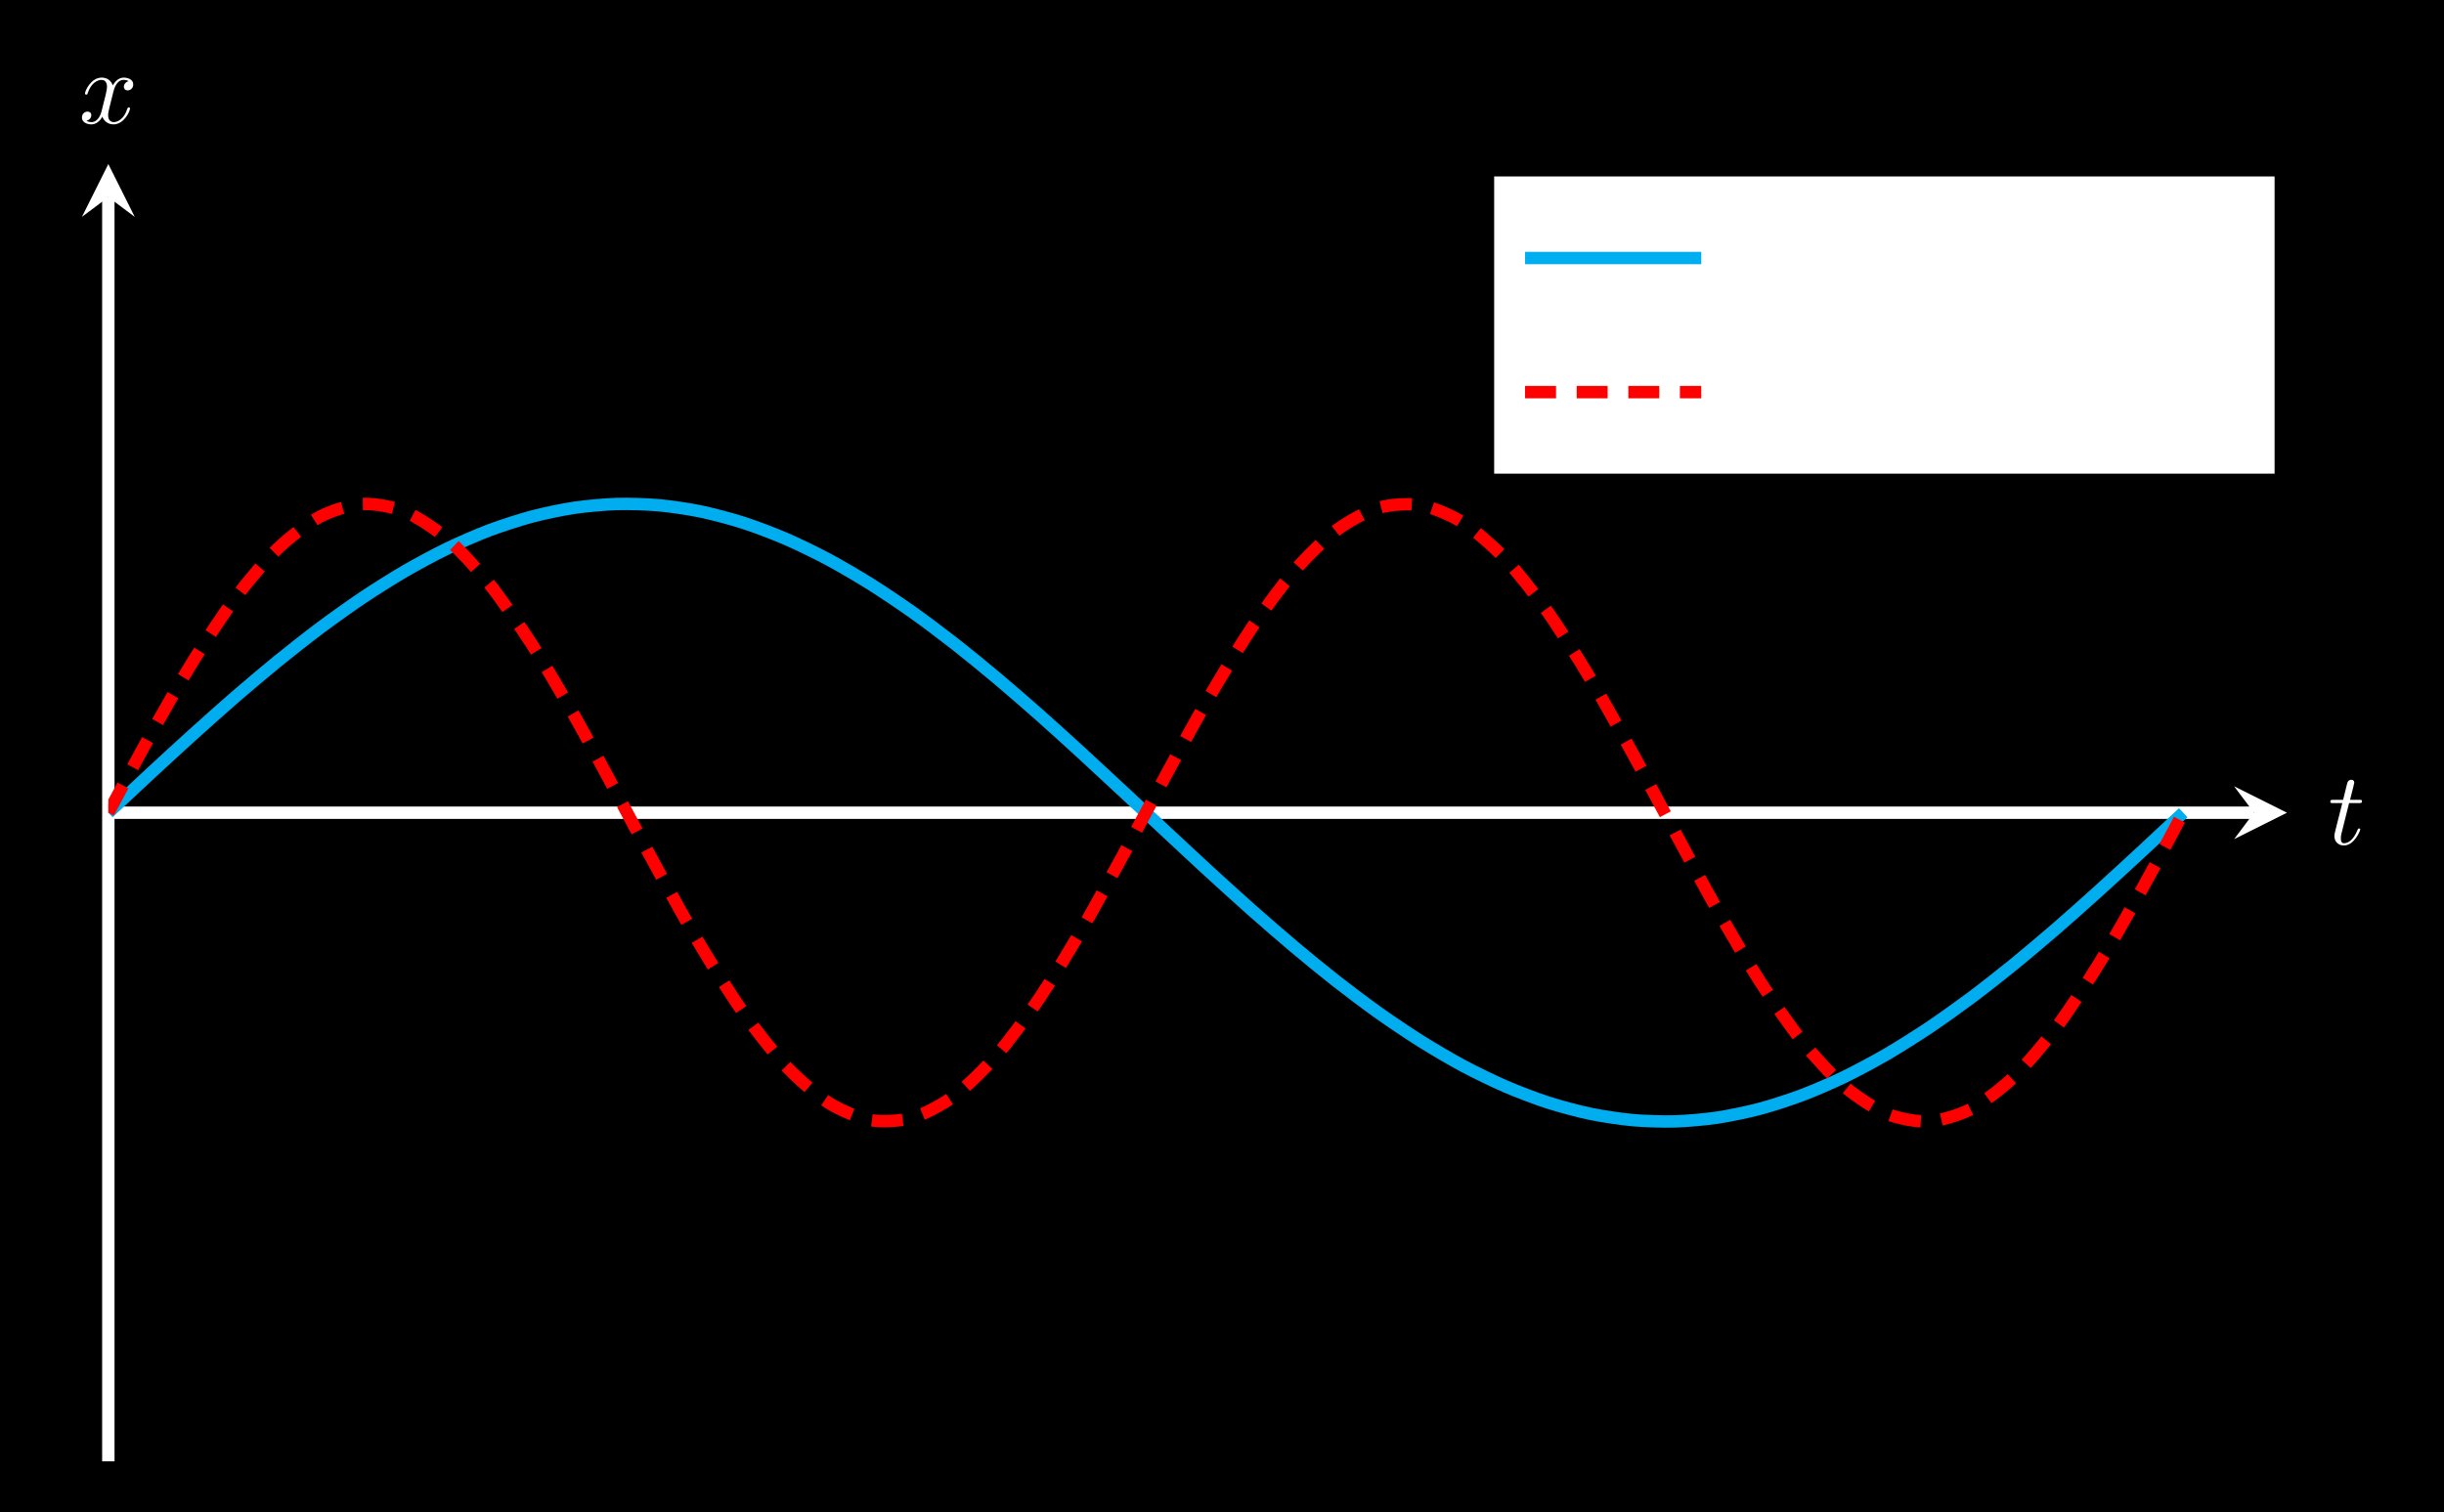
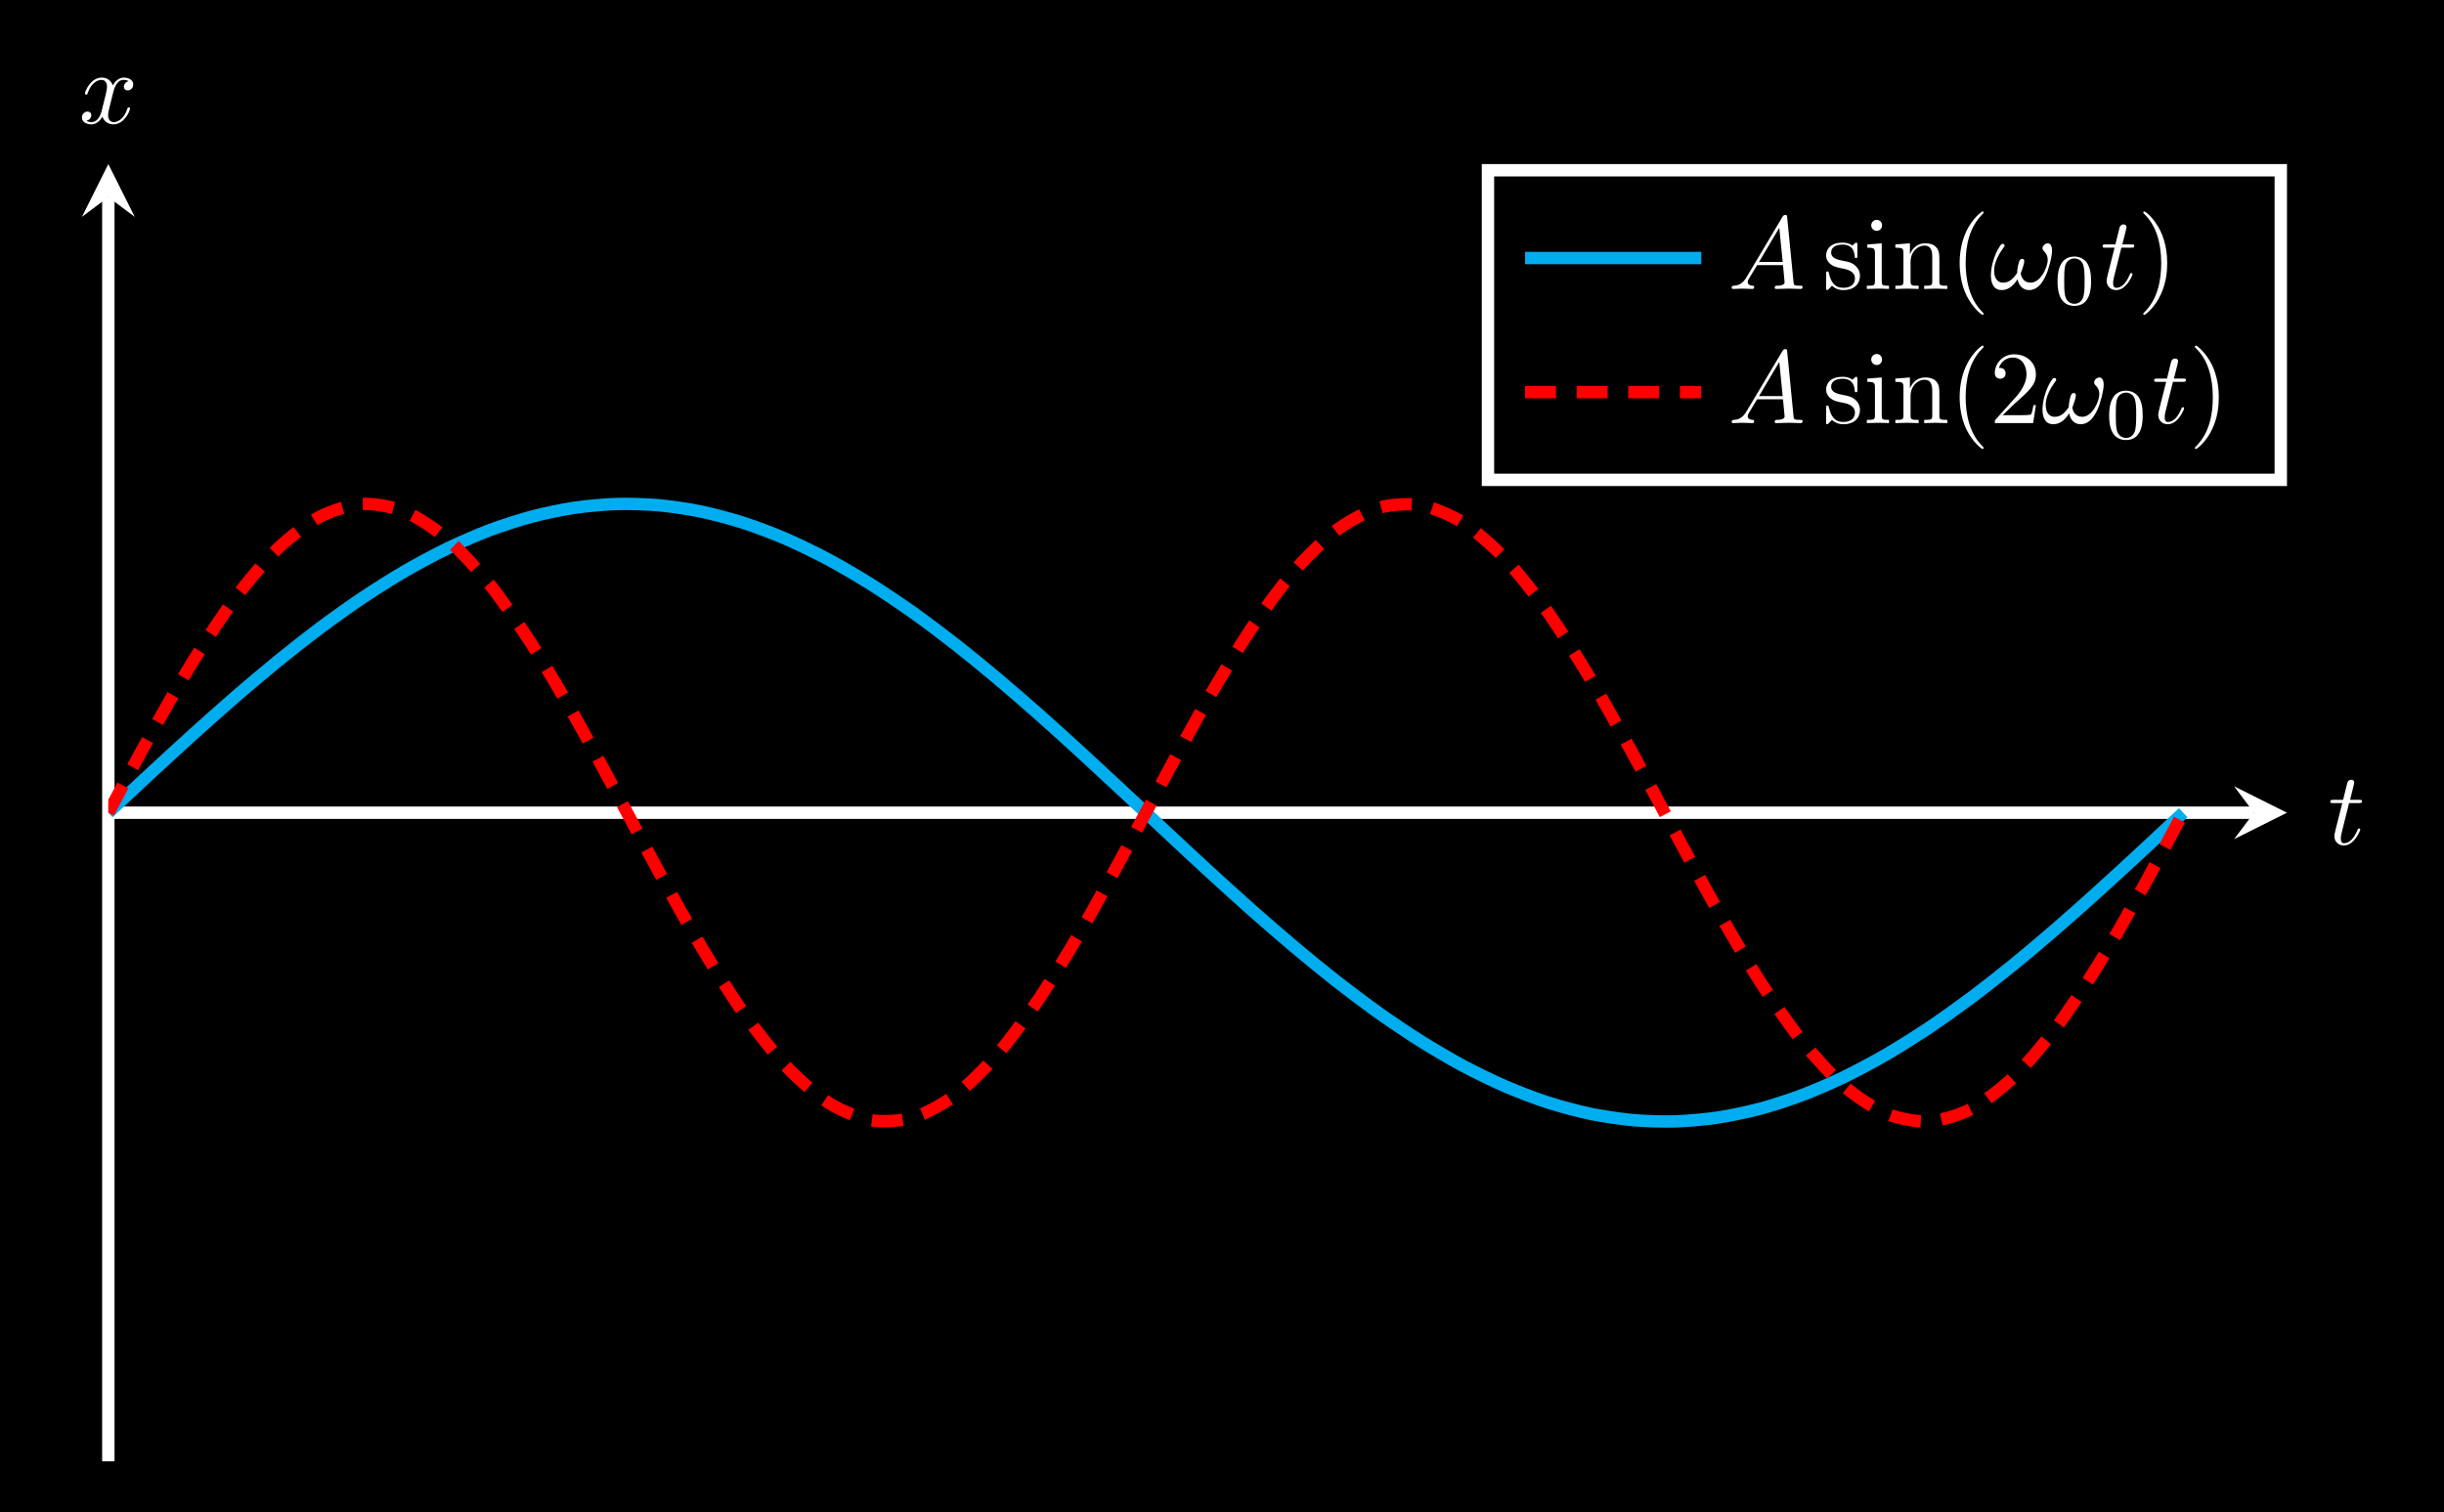
<svg xmlns="http://www.w3.org/2000/svg" xmlns:xlink="http://www.w3.org/1999/xlink" width="235.906pt" height="145.973pt" viewBox="0 0 235.906 145.973" version="1.1">
  <defs>
    <g>
      <symbol overflow="visible" id="glyph0-0">
        <path style="stroke:none;" d="" />
      </symbol>
      <symbol overflow="visible" id="glyph0-1">
        <path style="stroke:none;" d="M 2.047 -3.984 L 2.984 -3.984 C 3.188 -3.984 3.297 -3.984 3.297 -4.188 C 3.297 -4.297 3.188 -4.297 3.016 -4.297 L 2.141 -4.297 C 2.5 -5.719 2.547 -5.906 2.547 -5.969 C 2.547 -6.141 2.422 -6.234 2.25 -6.234 C 2.219 -6.234 1.938 -6.234 1.859 -5.875 L 1.469 -4.297 L 0.531 -4.297 C 0.328 -4.297 0.234 -4.297 0.234 -4.109 C 0.234 -3.984 0.312 -3.984 0.516 -3.984 L 1.391 -3.984 C 0.672 -1.156 0.625 -0.984 0.625 -0.812 C 0.625 -0.266 1 0.109 1.547 0.109 C 2.562 0.109 3.125 -1.344 3.125 -1.422 C 3.125 -1.531 3.047 -1.531 3.016 -1.531 C 2.922 -1.531 2.906 -1.5 2.859 -1.391 C 2.438 -0.344 1.906 -0.109 1.562 -0.109 C 1.359 -0.109 1.25 -0.234 1.25 -0.562 C 1.25 -0.812 1.281 -0.875 1.312 -1.047 Z M 2.047 -3.984 " />
      </symbol>
      <symbol overflow="visible" id="glyph0-2">
        <path style="stroke:none;" d="M 3.328 -3.016 C 3.391 -3.266 3.625 -4.188 4.312 -4.188 C 4.359 -4.188 4.609 -4.188 4.812 -4.062 C 4.531 -4 4.344 -3.766 4.344 -3.516 C 4.344 -3.359 4.453 -3.172 4.719 -3.172 C 4.938 -3.172 5.25 -3.344 5.25 -3.75 C 5.25 -4.266 4.672 -4.406 4.328 -4.406 C 3.75 -4.406 3.406 -3.875 3.281 -3.656 C 3.031 -4.312 2.5 -4.406 2.203 -4.406 C 1.172 -4.406 0.594 -3.125 0.594 -2.875 C 0.594 -2.766 0.703 -2.766 0.719 -2.766 C 0.797 -2.766 0.828 -2.797 0.844 -2.875 C 1.188 -3.938 1.844 -4.188 2.188 -4.188 C 2.375 -4.188 2.719 -4.094 2.719 -3.516 C 2.719 -3.203 2.547 -2.547 2.188 -1.141 C 2.031 -0.531 1.672 -0.109 1.234 -0.109 C 1.172 -0.109 0.953 -0.109 0.734 -0.234 C 0.984 -0.297 1.203 -0.5 1.203 -0.781 C 1.203 -1.047 0.984 -1.125 0.844 -1.125 C 0.531 -1.125 0.297 -0.875 0.297 -0.547 C 0.297 -0.094 0.781 0.109 1.219 0.109 C 1.891 0.109 2.25 -0.594 2.266 -0.641 C 2.391 -0.281 2.75 0.109 3.344 0.109 C 4.375 0.109 4.938 -1.172 4.938 -1.422 C 4.938 -1.531 4.859 -1.531 4.828 -1.531 C 4.734 -1.531 4.719 -1.484 4.688 -1.422 C 4.359 -0.344 3.688 -0.109 3.375 -0.109 C 2.984 -0.109 2.828 -0.422 2.828 -0.766 C 2.828 -0.984 2.875 -1.203 2.984 -1.641 Z M 3.328 -3.016 " />
      </symbol>
      <symbol overflow="visible" id="glyph0-3">
        <path style="stroke:none;" d="M 1.781 -1.141 C 1.391 -0.484 1 -0.344 0.562 -0.312 C 0.438 -0.297 0.344 -0.297 0.344 -0.109 C 0.344 -0.047 0.406 0 0.484 0 C 0.75 0 1.062 -0.031 1.328 -0.031 C 1.672 -0.031 2.016 0 2.328 0 C 2.391 0 2.516 0 2.516 -0.188 C 2.516 -0.297 2.438 -0.312 2.359 -0.312 C 2.141 -0.328 1.891 -0.406 1.891 -0.656 C 1.891 -0.781 1.953 -0.891 2.031 -1.031 L 2.797 -2.297 L 5.297 -2.297 C 5.312 -2.094 5.453 -0.734 5.453 -0.641 C 5.453 -0.344 4.938 -0.312 4.734 -0.312 C 4.594 -0.312 4.5 -0.312 4.5 -0.109 C 4.5 0 4.609 0 4.641 0 C 5.047 0 5.469 -0.031 5.875 -0.031 C 6.125 -0.031 6.766 0 7.016 0 C 7.062 0 7.188 0 7.188 -0.203 C 7.188 -0.312 7.094 -0.312 6.953 -0.312 C 6.344 -0.312 6.344 -0.375 6.312 -0.672 L 5.703 -6.891 C 5.688 -7.094 5.688 -7.141 5.516 -7.141 C 5.359 -7.141 5.312 -7.062 5.25 -6.969 Z M 2.984 -2.609 L 4.938 -5.906 L 5.266 -2.609 Z M 2.984 -2.609 " />
      </symbol>
      <symbol overflow="visible" id="glyph0-4">
        <path style="stroke:none;" d="M 6.031 -3.703 C 6.031 -4.156 5.859 -4.406 5.625 -4.406 C 5.375 -4.406 5.109 -4.172 5.109 -3.938 C 5.109 -3.844 5.156 -3.734 5.25 -3.641 C 5.422 -3.484 5.609 -3.219 5.609 -2.797 C 5.609 -2.406 5.406 -1.828 5.109 -1.375 C 4.812 -0.953 4.438 -0.609 3.969 -0.609 C 3.406 -0.609 3.094 -0.969 3 -1.5 C 3.109 -1.766 3.344 -2.406 3.344 -2.688 C 3.344 -2.797 3.297 -2.906 3.156 -2.906 C 3.078 -2.906 2.969 -2.875 2.891 -2.734 C 2.781 -2.531 2.656 -1.891 2.656 -1.531 C 2.328 -1.062 1.938 -0.609 1.312 -0.609 C 0.641 -0.609 0.438 -1.203 0.438 -1.75 C 0.438 -3 1.453 -4.047 1.453 -4.172 C 1.453 -4.281 1.375 -4.359 1.266 -4.359 C 1.141 -4.359 1.062 -4.234 1 -4.141 C 0.5 -3.406 0.125 -2.219 0.125 -1.312 C 0.125 -0.625 0.344 0.109 1.172 0.109 C 1.875 0.109 2.344 -0.391 2.703 -0.938 C 2.797 -0.359 3.188 0.109 3.797 0.109 C 4.578 0.109 5.047 -0.5 5.406 -1.25 C 5.656 -1.734 6.031 -3.094 6.031 -3.703 Z M 6.031 -3.703 " />
      </symbol>
      <symbol overflow="visible" id="glyph1-0">
        <path style="stroke:none;" d="" />
      </symbol>
      <symbol overflow="visible" id="glyph1-1">
        <path style="stroke:none;" d="M 2.078 -1.938 C 2.297 -1.891 3.109 -1.734 3.109 -1.016 C 3.109 -0.516 2.766 -0.109 1.984 -0.109 C 1.141 -0.109 0.781 -0.672 0.594 -1.531 C 0.562 -1.656 0.562 -1.688 0.453 -1.688 C 0.328 -1.688 0.328 -1.625 0.328 -1.453 L 0.328 -0.125 C 0.328 0.047 0.328 0.109 0.438 0.109 C 0.484 0.109 0.5 0.094 0.688 -0.094 C 0.703 -0.109 0.703 -0.125 0.891 -0.312 C 1.328 0.094 1.781 0.109 1.984 0.109 C 3.125 0.109 3.594 -0.562 3.594 -1.281 C 3.594 -1.797 3.297 -2.109 3.172 -2.219 C 2.844 -2.547 2.453 -2.625 2.031 -2.703 C 1.469 -2.812 0.812 -2.938 0.812 -3.516 C 0.812 -3.875 1.062 -4.281 1.922 -4.281 C 3.016 -4.281 3.078 -3.375 3.094 -3.078 C 3.094 -2.984 3.188 -2.984 3.203 -2.984 C 3.344 -2.984 3.344 -3.031 3.344 -3.219 L 3.344 -4.234 C 3.344 -4.391 3.344 -4.469 3.234 -4.469 C 3.188 -4.469 3.156 -4.469 3.031 -4.344 C 3 -4.312 2.906 -4.219 2.859 -4.188 C 2.484 -4.469 2.078 -4.469 1.922 -4.469 C 0.703 -4.469 0.328 -3.797 0.328 -3.234 C 0.328 -2.891 0.484 -2.609 0.75 -2.391 C 1.078 -2.141 1.359 -2.078 2.078 -1.938 Z M 2.078 -1.938 " />
      </symbol>
      <symbol overflow="visible" id="glyph1-2">
        <path style="stroke:none;" d="M 1.766 -4.406 L 0.375 -4.297 L 0.375 -3.984 C 1.016 -3.984 1.109 -3.922 1.109 -3.438 L 1.109 -0.75 C 1.109 -0.312 1 -0.312 0.328 -0.312 L 0.328 0 C 0.641 -0.016 1.188 -0.031 1.422 -0.031 C 1.781 -0.031 2.125 -0.016 2.469 0 L 2.469 -0.312 C 1.797 -0.312 1.766 -0.359 1.766 -0.75 Z M 1.797 -6.141 C 1.797 -6.453 1.562 -6.672 1.281 -6.672 C 0.969 -6.672 0.75 -6.406 0.75 -6.141 C 0.75 -5.875 0.969 -5.609 1.281 -5.609 C 1.562 -5.609 1.797 -5.828 1.797 -6.141 Z M 1.797 -6.141 " />
      </symbol>
      <symbol overflow="visible" id="glyph1-3">
        <path style="stroke:none;" d="M 1.094 -3.422 L 1.094 -0.75 C 1.094 -0.312 0.984 -0.312 0.312 -0.312 L 0.312 0 C 0.672 -0.016 1.172 -0.031 1.453 -0.031 C 1.703 -0.031 2.219 -0.016 2.562 0 L 2.562 -0.312 C 1.891 -0.312 1.781 -0.312 1.781 -0.75 L 1.781 -2.594 C 1.781 -3.625 2.5 -4.188 3.125 -4.188 C 3.766 -4.188 3.875 -3.656 3.875 -3.078 L 3.875 -0.75 C 3.875 -0.312 3.766 -0.312 3.094 -0.312 L 3.094 0 C 3.438 -0.016 3.953 -0.031 4.219 -0.031 C 4.469 -0.031 5 -0.016 5.328 0 L 5.328 -0.312 C 4.812 -0.312 4.562 -0.312 4.562 -0.609 L 4.562 -2.516 C 4.562 -3.375 4.562 -3.672 4.25 -4.031 C 4.109 -4.203 3.781 -4.406 3.203 -4.406 C 2.469 -4.406 2 -3.984 1.719 -3.359 L 1.719 -4.406 L 0.312 -4.297 L 0.312 -3.984 C 1.016 -3.984 1.094 -3.922 1.094 -3.422 Z M 1.094 -3.422 " />
      </symbol>
      <symbol overflow="visible" id="glyph1-4">
        <path style="stroke:none;" d="M 3.297 2.391 C 3.297 2.359 3.297 2.344 3.125 2.172 C 1.891 0.922 1.562 -0.969 1.562 -2.5 C 1.562 -4.234 1.938 -5.969 3.172 -7.203 C 3.297 -7.328 3.297 -7.344 3.297 -7.375 C 3.297 -7.453 3.266 -7.484 3.203 -7.484 C 3.094 -7.484 2.203 -6.797 1.609 -5.531 C 1.109 -4.438 0.984 -3.328 0.984 -2.5 C 0.984 -1.719 1.094 -0.516 1.641 0.625 C 2.25 1.844 3.094 2.5 3.203 2.5 C 3.266 2.5 3.297 2.469 3.297 2.391 Z M 3.297 2.391 " />
      </symbol>
      <symbol overflow="visible" id="glyph1-5">
        <path style="stroke:none;" d="M 2.875 -2.5 C 2.875 -3.266 2.766 -4.469 2.219 -5.609 C 1.625 -6.828 0.766 -7.484 0.672 -7.484 C 0.609 -7.484 0.562 -7.438 0.562 -7.375 C 0.562 -7.344 0.562 -7.328 0.75 -7.141 C 1.734 -6.156 2.297 -4.578 2.297 -2.5 C 2.297 -0.781 1.938 0.969 0.703 2.219 C 0.562 2.344 0.562 2.359 0.562 2.391 C 0.562 2.453 0.609 2.5 0.672 2.5 C 0.766 2.5 1.672 1.812 2.25 0.547 C 2.766 -0.547 2.875 -1.656 2.875 -2.5 Z M 2.875 -2.5 " />
      </symbol>
      <symbol overflow="visible" id="glyph1-6">
        <path style="stroke:none;" d="M 1.266 -0.766 L 2.328 -1.797 C 3.875 -3.172 4.469 -3.703 4.469 -4.703 C 4.469 -5.844 3.578 -6.641 2.359 -6.641 C 1.234 -6.641 0.5 -5.719 0.5 -4.828 C 0.5 -4.281 1 -4.281 1.031 -4.281 C 1.203 -4.281 1.547 -4.391 1.547 -4.812 C 1.547 -5.062 1.359 -5.328 1.016 -5.328 C 0.938 -5.328 0.922 -5.328 0.891 -5.312 C 1.109 -5.969 1.656 -6.328 2.234 -6.328 C 3.141 -6.328 3.562 -5.516 3.562 -4.703 C 3.562 -3.906 3.078 -3.125 2.516 -2.5 L 0.609 -0.375 C 0.5 -0.266 0.5 -0.234 0.5 0 L 4.203 0 L 4.469 -1.734 L 4.234 -1.734 C 4.172 -1.438 4.109 -1 4 -0.844 C 3.938 -0.766 3.281 -0.766 3.062 -0.766 Z M 1.266 -0.766 " />
      </symbol>
      <symbol overflow="visible" id="glyph2-0">
        <path style="stroke:none;" d="" />
      </symbol>
      <symbol overflow="visible" id="glyph2-1">
        <path style="stroke:none;" d="M 3.594 -2.219 C 3.594 -2.984 3.5 -3.547 3.188 -4.031 C 2.969 -4.344 2.531 -4.625 1.984 -4.625 C 0.359 -4.625 0.359 -2.719 0.359 -2.219 C 0.359 -1.719 0.359 0.141 1.984 0.141 C 3.594 0.141 3.594 -1.719 3.594 -2.219 Z M 1.984 -0.062 C 1.656 -0.062 1.234 -0.25 1.094 -0.812 C 1 -1.219 1 -1.797 1 -2.312 C 1 -2.828 1 -3.359 1.094 -3.734 C 1.25 -4.281 1.688 -4.438 1.984 -4.438 C 2.359 -4.438 2.719 -4.203 2.844 -3.797 C 2.953 -3.422 2.969 -2.922 2.969 -2.312 C 2.969 -1.797 2.969 -1.281 2.875 -0.844 C 2.734 -0.203 2.266 -0.062 1.984 -0.062 Z M 1.984 -0.062 " />
      </symbol>
    </g>
    <clipPath id="clip1">
      <path d="M 0 0 L 235.906 0 L 235.906 145.973 L 0 145.973 Z M 0 0 " />
    </clipPath>
    <clipPath id="clip2">
      <path d="M 10.457 31 L 220.75 31 L 220.75 126 L 10.457 126 Z M 10.457 31 " />
    </clipPath>
  </defs>
  <g id="surface1">
    <g clip-path="url(#clip1)" clip-rule="nonzero">
      <path style=" stroke:none;fill-rule:nonzero;fill:rgb(0%,0%,0%);fill-opacity:1;" d="M 0 145.973 L 0 0 L 235.91 0 L 235.91 145.973 Z M 0 145.973 " />
      <path style=" stroke:none;fill-rule:nonzero;fill:rgb(0%,0%,0%);fill-opacity:1;" d="M 0 145.973 L 0 0 L 235.91 0 L 235.91 145.973 Z M 0 145.973 " />
    </g>
    <path style="fill:none;stroke-width:1.196;stroke-linecap:butt;stroke-linejoin:miter;stroke:rgb(100%,100%,100%);stroke-opacity:1;stroke-miterlimit:10;" d="M 0 62.621 L 207.106 62.621 " transform="matrix(1,0,0,-1,10.457,141.086)" />
    <path style=" stroke:none;fill-rule:nonzero;fill:rgb(100%,100%,100%);fill-opacity:1;" d="M 220.75 78.465 L 215.648 75.914 L 217.562 78.465 L 215.648 81.016 " />
    <path style="fill:none;stroke-width:1.196;stroke-linecap:butt;stroke-linejoin:miter;stroke:rgb(100%,100%,100%);stroke-opacity:1;stroke-miterlimit:10;" d="M 0 0 L 0 122.059 " transform="matrix(1,0,0,-1,10.457,141.086)" />
    <path style=" stroke:none;fill-rule:nonzero;fill:rgb(100%,100%,100%);fill-opacity:1;" d="M 10.457 15.84 L 7.906 20.941 L 10.457 19.027 L 13.008 20.941 " />
    <g clip-path="url(#clip2)" clip-rule="nonzero">
      <path style="fill:none;stroke-width:1.196;stroke-linecap:butt;stroke-linejoin:miter;stroke:rgb(0%,67.839%,93.729%);stroke-opacity:1;stroke-miterlimit:10;" d="M 0 62.621 C 0 62.621 2.953 65.387 4.086 66.434 C 5.223 67.484 7.039 69.16 8.176 70.184 C 9.309 71.207 11.129 72.832 12.262 73.813 C 13.395 74.793 15.215 76.332 16.348 77.254 C 17.484 78.176 19.301 79.609 20.438 80.457 C 21.57 81.305 23.391 82.606 24.523 83.367 C 25.656 84.125 27.477 85.273 28.609 85.934 C 29.746 86.594 31.563 87.574 32.699 88.121 C 33.832 88.672 35.652 89.461 36.785 89.891 C 37.918 90.316 39.738 90.906 40.871 91.207 C 42.008 91.508 43.824 91.891 44.961 92.059 C 46.094 92.227 47.914 92.391 49.047 92.426 C 50.184 92.461 52 92.406 53.137 92.305 C 54.27 92.203 56.09 91.93 57.223 91.695 C 58.355 91.457 60.176 90.973 61.309 90.606 C 62.445 90.242 64.262 89.551 65.398 89.059 C 66.531 88.57 68.352 87.684 69.484 87.078 C 70.617 86.473 72.438 85.406 73.57 84.695 C 74.707 83.984 76.523 82.758 77.66 81.953 C 78.793 81.148 80.613 79.777 81.746 78.891 C 82.879 78.004 84.699 76.516 85.832 75.559 C 86.969 74.606 88.785 73.023 89.922 72.02 C 91.055 71.016 92.875 69.363 94.008 68.324 C 95.141 67.285 96.961 65.59 98.094 64.535 C 99.231 63.477 101.047 61.77 102.184 60.715 C 103.316 59.656 105.137 57.961 106.27 56.922 C 107.402 55.887 109.223 54.231 110.356 53.227 C 111.492 52.223 113.309 50.641 114.445 49.688 C 115.578 48.731 117.398 47.242 118.531 46.356 C 119.664 45.469 121.484 44.102 122.617 43.293 C 123.754 42.488 125.57 41.262 126.707 40.551 C 127.84 39.84 129.66 38.77 130.793 38.164 C 131.926 37.559 133.746 36.676 134.879 36.188 C 136.016 35.695 137.832 35.004 138.969 34.637 C 140.102 34.273 141.922 33.785 143.055 33.551 C 144.191 33.316 146.008 33.043 147.145 32.941 C 148.277 32.84 150.098 32.785 151.231 32.82 C 152.363 32.852 154.184 33.016 155.316 33.184 C 156.453 33.356 158.27 33.734 159.406 34.035 C 160.539 34.336 162.359 34.926 163.492 35.356 C 164.625 35.781 166.445 36.574 167.578 37.121 C 168.715 37.672 170.531 38.648 171.668 39.309 C 172.801 39.969 174.621 41.117 175.754 41.875 C 176.887 42.637 178.707 43.938 179.84 44.785 C 180.977 45.633 182.793 47.066 183.93 47.988 C 185.063 48.91 186.883 50.449 188.016 51.43 C 189.148 52.41 190.969 54.035 192.102 55.059 C 193.238 56.082 195.055 57.758 196.191 58.809 C 197.324 59.859 200.277 62.621 200.277 62.621 " transform="matrix(1,0,0,-1,10.457,141.086)" />
      <path style="fill:none;stroke-width:1.196;stroke-linecap:butt;stroke-linejoin:miter;stroke:rgb(100%,0%,0%);stroke-opacity:1;stroke-dasharray:2.989,1.993;stroke-miterlimit:10;" d="M 0 62.621 C 0 62.621 2.953 68.156 4.086 70.184 C 5.223 72.215 7.039 75.426 8.176 77.254 C 9.309 79.082 11.129 81.859 12.262 83.367 C 13.395 84.875 15.215 87.035 16.348 88.121 C 17.484 89.211 19.301 90.609 20.438 91.207 C 21.57 91.805 23.391 92.359 24.523 92.426 C 25.656 92.492 27.477 92.16 28.609 91.695 C 29.746 91.227 31.563 90.031 32.699 89.059 C 33.832 88.09 35.652 86.109 36.785 84.695 C 37.918 83.285 39.738 80.648 40.871 78.891 C 42.008 77.133 43.824 74.012 44.961 72.02 C 46.094 70.027 47.914 66.629 49.047 64.535 C 50.184 62.438 52 58.984 53.137 56.922 C 54.27 54.863 56.09 51.578 57.223 49.688 C 58.355 47.793 60.176 44.891 61.309 43.293 C 62.445 41.695 64.262 39.367 65.398 38.164 C 66.531 36.965 68.352 35.363 69.484 34.637 C 70.617 33.914 72.438 33.145 73.57 32.941 C 74.707 32.738 76.523 32.852 77.66 33.184 C 78.793 33.52 80.613 34.504 81.746 35.356 C 82.879 36.203 84.699 38 85.832 39.309 C 86.969 40.617 88.785 43.106 89.922 44.785 C 91.055 46.469 92.875 49.484 94.008 51.43 C 95.141 53.375 96.961 56.727 98.094 58.809 C 99.231 60.891 101.047 64.352 102.184 66.434 C 103.316 68.516 105.137 71.863 106.27 73.809 C 107.402 75.754 109.223 78.773 110.356 80.457 C 111.492 82.137 113.309 84.625 114.445 85.934 C 115.578 87.242 117.398 89.039 118.531 89.887 C 119.664 90.738 121.484 91.723 122.617 92.059 C 123.754 92.395 125.57 92.504 126.707 92.305 C 127.84 92.102 129.66 91.332 130.793 90.606 C 131.926 89.883 133.746 88.281 134.879 87.082 C 136.016 85.879 137.832 83.551 138.969 81.953 C 140.102 80.356 141.922 77.453 143.055 75.563 C 144.191 73.672 146.008 70.387 147.145 68.324 C 148.277 66.266 150.098 62.809 151.231 60.715 C 152.363 58.621 154.184 55.223 155.316 53.231 C 156.453 51.238 158.27 48.117 159.406 46.356 C 160.539 44.598 162.359 41.961 163.492 40.551 C 164.625 39.141 166.445 37.156 167.578 36.188 C 168.715 35.215 170.531 34.02 171.668 33.551 C 172.801 33.086 174.621 32.75 175.754 32.82 C 176.887 32.887 178.707 33.438 179.84 34.035 C 180.977 34.633 182.793 36.035 183.93 37.121 C 185.063 38.211 186.883 40.367 188.016 41.875 C 189.148 43.383 190.969 46.156 192.102 47.984 C 193.238 49.816 195.055 53.023 196.191 55.055 C 197.324 57.086 200.277 62.617 200.277 62.617 " transform="matrix(1,0,0,-1,10.457,141.086)" />
    </g>
    <g style="fill:rgb(100%,100%,100%);fill-opacity:1;">
      <use xlink:href="#glyph0-1" x="224.698" y="81.519" />
    </g>
    <g style="fill:rgb(100%,100%,100%);fill-opacity:1;">
      <use xlink:href="#glyph0-2" x="7.61" y="11.899" />
    </g>
-     <path style="fill-rule:nonzero;fill:rgb(100%,100%,100%);fill-opacity:1;stroke-width:1.196;stroke-linecap:butt;stroke-linejoin:miter;stroke:rgb(0%,0%,0%);stroke-opacity:1;stroke-miterlimit:10;" d="M 133.168 94.758 L 209.695 94.758 L 209.695 124.648 L 133.168 124.648 Z M 133.168 94.758 " transform="matrix(1,0,0,-1,10.457,141.086)" />
+     <path style="fill-rule:nonzero;fill:rgb(0%,0%,0%);fill-opacity:1;stroke-width:1.196;stroke-linecap:butt;stroke-linejoin:miter;stroke:rgb(100%,100%,100%);stroke-opacity:1;stroke-miterlimit:10;" d="M 133.168 94.758 L 209.695 94.758 L 209.695 124.648 L 133.168 124.648 Z M 133.168 94.758 " transform="matrix(1,0,0,-1,10.457,141.086)" />
    <path style="fill:none;stroke-width:1.196;stroke-linecap:butt;stroke-linejoin:miter;stroke:rgb(0%,67.839%,93.729%);stroke-opacity:1;stroke-miterlimit:10;" d="M -0.001 -0.001 C -0.001 -0.001 6.144 -0.001 8.503 -0.001 C 10.862 -0.001 17.007 -0.001 17.007 -0.001 " transform="matrix(1,0,0,-1,147.208,24.909)" />
    <g style="fill:rgb(100%,100%,100%);fill-opacity:1;">
      <use xlink:href="#glyph0-3" x="166.806" y="27.897" />
    </g>
    <g style="fill:rgb(100%,100%,100%);fill-opacity:1;">
      <use xlink:href="#glyph1-1" x="175.939" y="27.897" />
      <use xlink:href="#glyph1-2" x="179.868" y="27.897" />
      <use xlink:href="#glyph1-3" x="182.636" y="27.897" />
      <use xlink:href="#glyph1-4" x="188.171" y="27.897" />
    </g>
    <g style="fill:rgb(100%,100%,100%);fill-opacity:1;">
      <use xlink:href="#glyph0-4" x="192.045" y="27.897" />
    </g>
    <g style="fill:rgb(100%,100%,100%);fill-opacity:1;">
      <use xlink:href="#glyph2-1" x="198.246" y="29.392" />
    </g>
    <g style="fill:rgb(100%,100%,100%);fill-opacity:1;">
      <use xlink:href="#glyph0-1" x="202.716" y="27.897" />
    </g>
    <g style="fill:rgb(100%,100%,100%);fill-opacity:1;">
      <use xlink:href="#glyph1-5" x="206.313" y="27.897" />
    </g>
    <path style="fill:none;stroke-width:1.196;stroke-linecap:butt;stroke-linejoin:miter;stroke:rgb(100%,0%,0%);stroke-opacity:1;stroke-dasharray:2.989,1.993;stroke-miterlimit:10;" d="M -0.001 0.001 C -0.001 0.001 6.144 0.001 8.503 0.001 C 10.862 0.001 17.007 0.001 17.007 0.001 " transform="matrix(1,0,0,-1,147.208,37.86)" />
    <g style="fill:rgb(100%,100%,100%);fill-opacity:1;">
      <use xlink:href="#glyph0-3" x="166.806" y="40.849" />
    </g>
    <g style="fill:rgb(100%,100%,100%);fill-opacity:1;">
      <use xlink:href="#glyph1-1" x="175.939" y="40.849" />
      <use xlink:href="#glyph1-2" x="179.868" y="40.849" />
      <use xlink:href="#glyph1-3" x="182.636" y="40.849" />
      <use xlink:href="#glyph1-4" x="188.171" y="40.849" />
      <use xlink:href="#glyph1-6" x="192.046" y="40.849" />
    </g>
    <g style="fill:rgb(100%,100%,100%);fill-opacity:1;">
      <use xlink:href="#glyph0-4" x="197.026" y="40.849" />
    </g>
    <g style="fill:rgb(100%,100%,100%);fill-opacity:1;">
      <use xlink:href="#glyph2-1" x="203.228" y="42.343" />
    </g>
    <g style="fill:rgb(100%,100%,100%);fill-opacity:1;">
      <use xlink:href="#glyph0-1" x="207.697" y="40.849" />
    </g>
    <g style="fill:rgb(100%,100%,100%);fill-opacity:1;">
      <use xlink:href="#glyph1-5" x="211.295" y="40.849" />
    </g>
  </g>
</svg>
